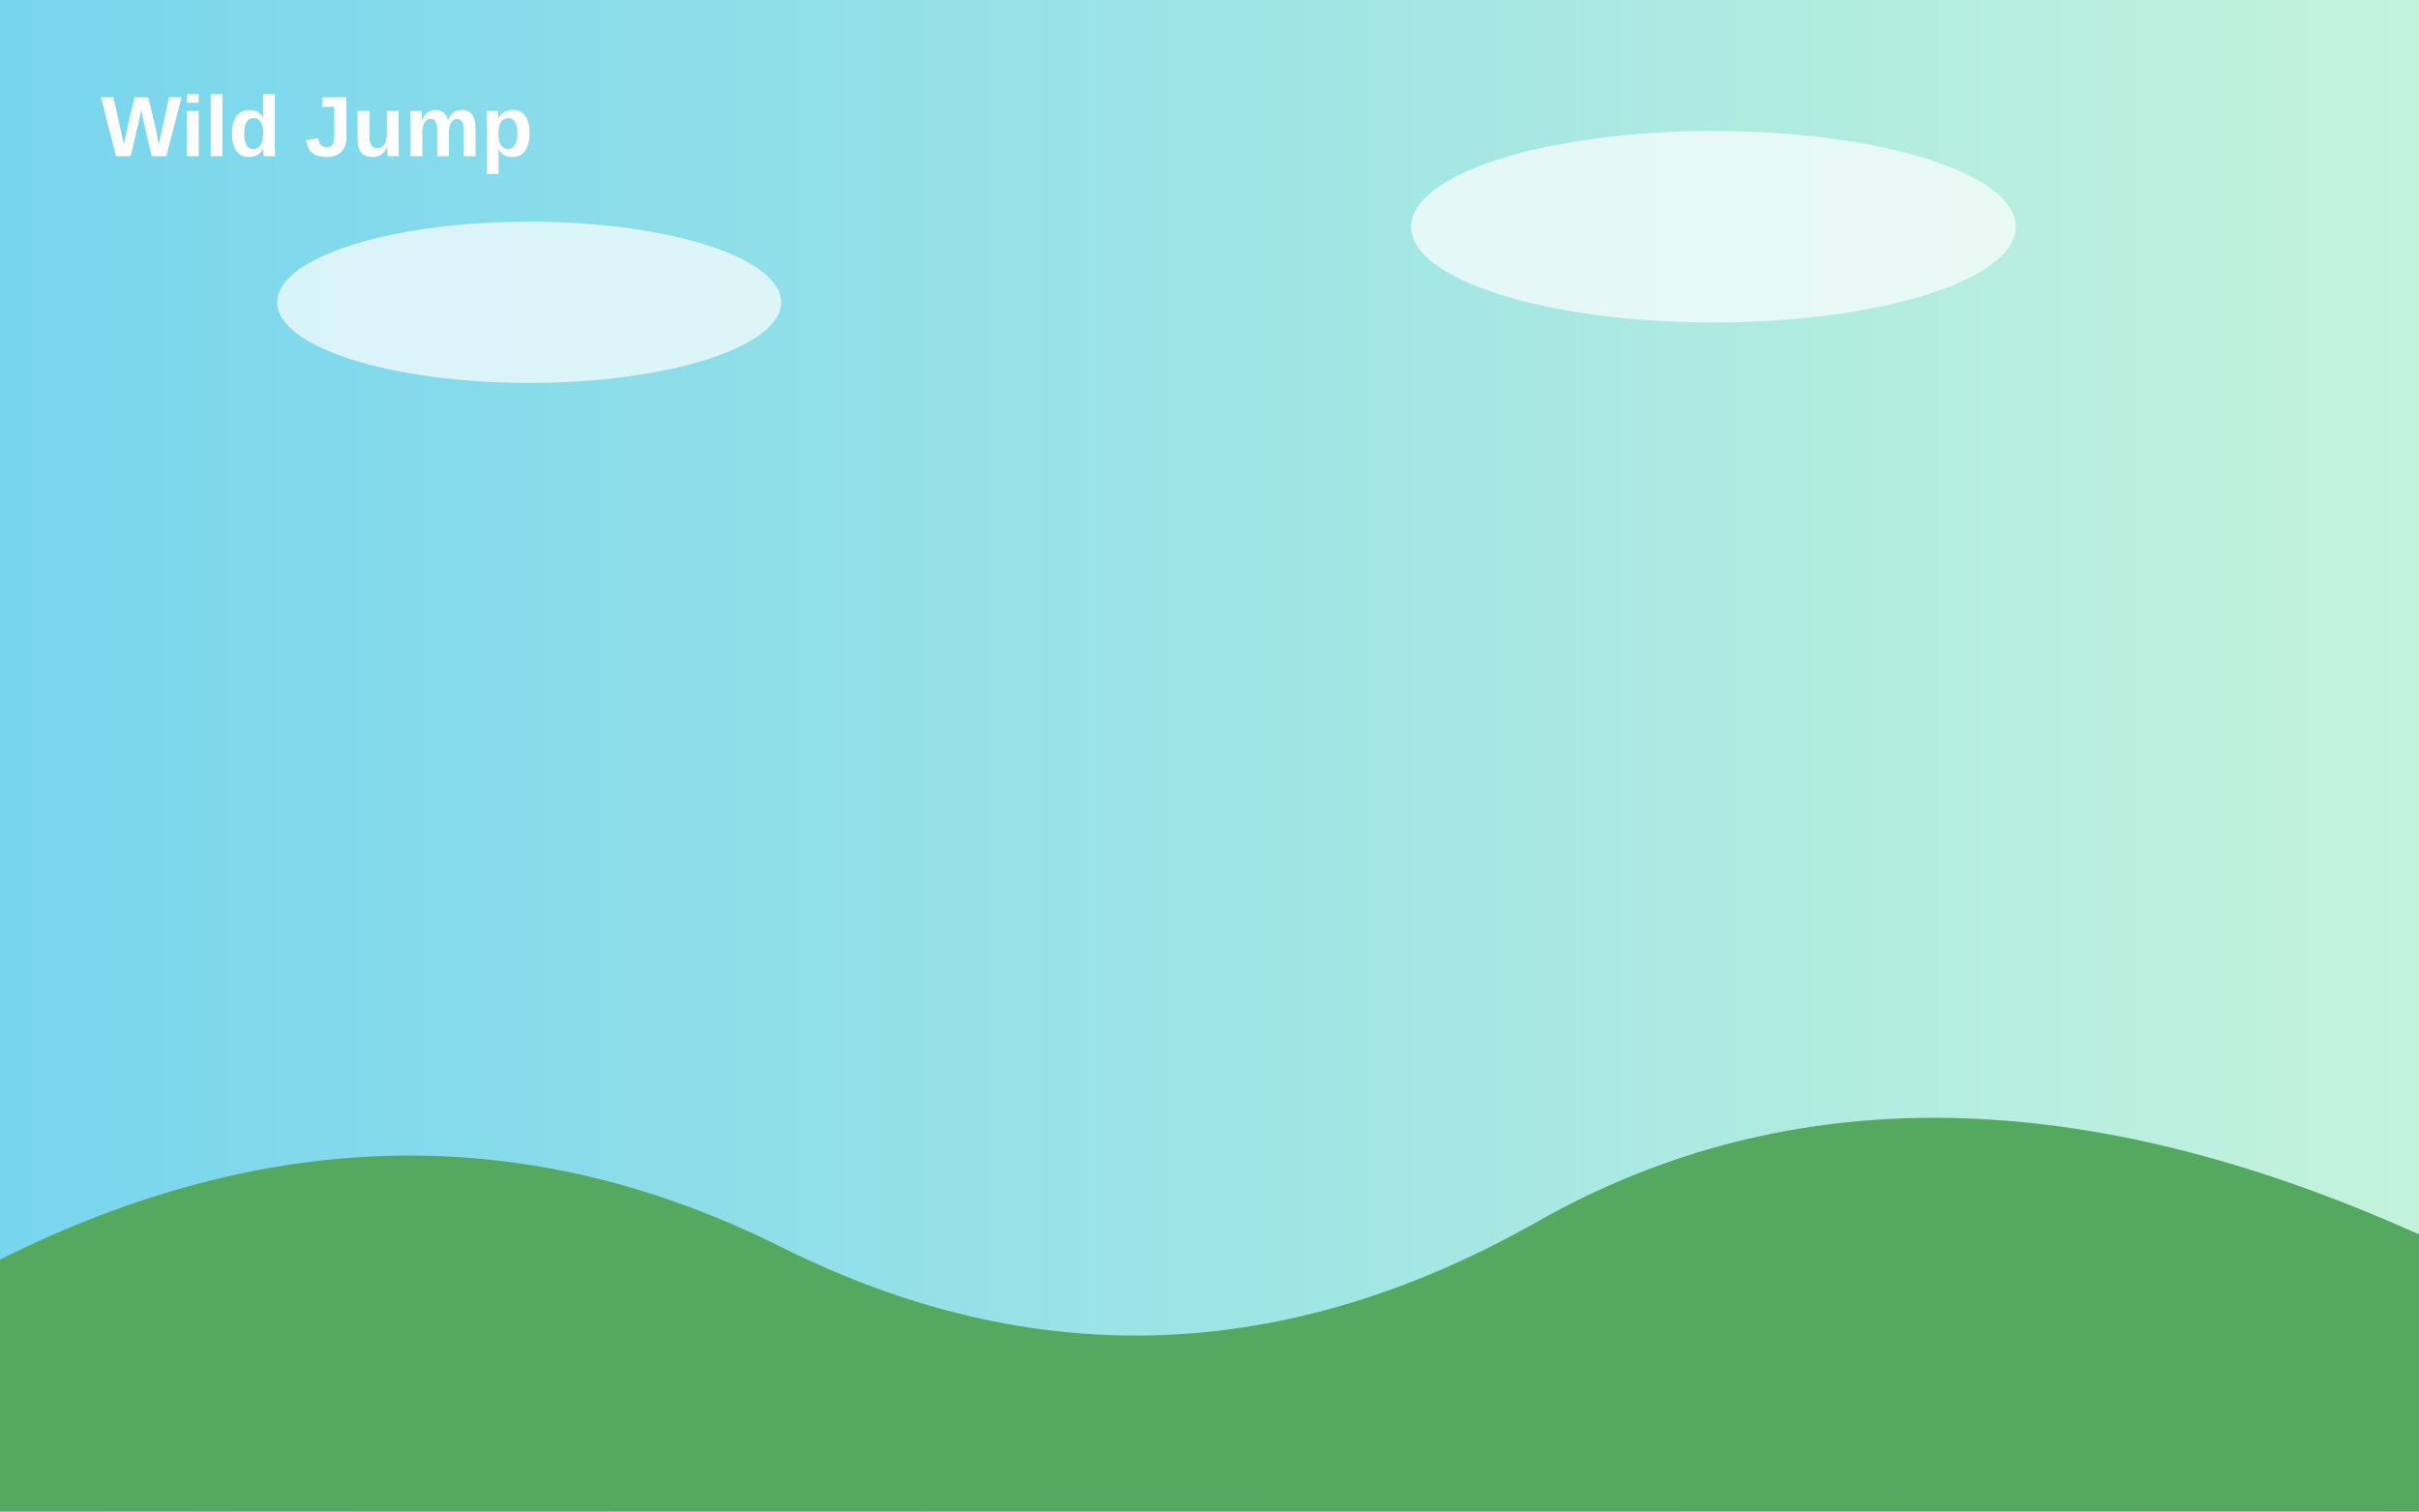
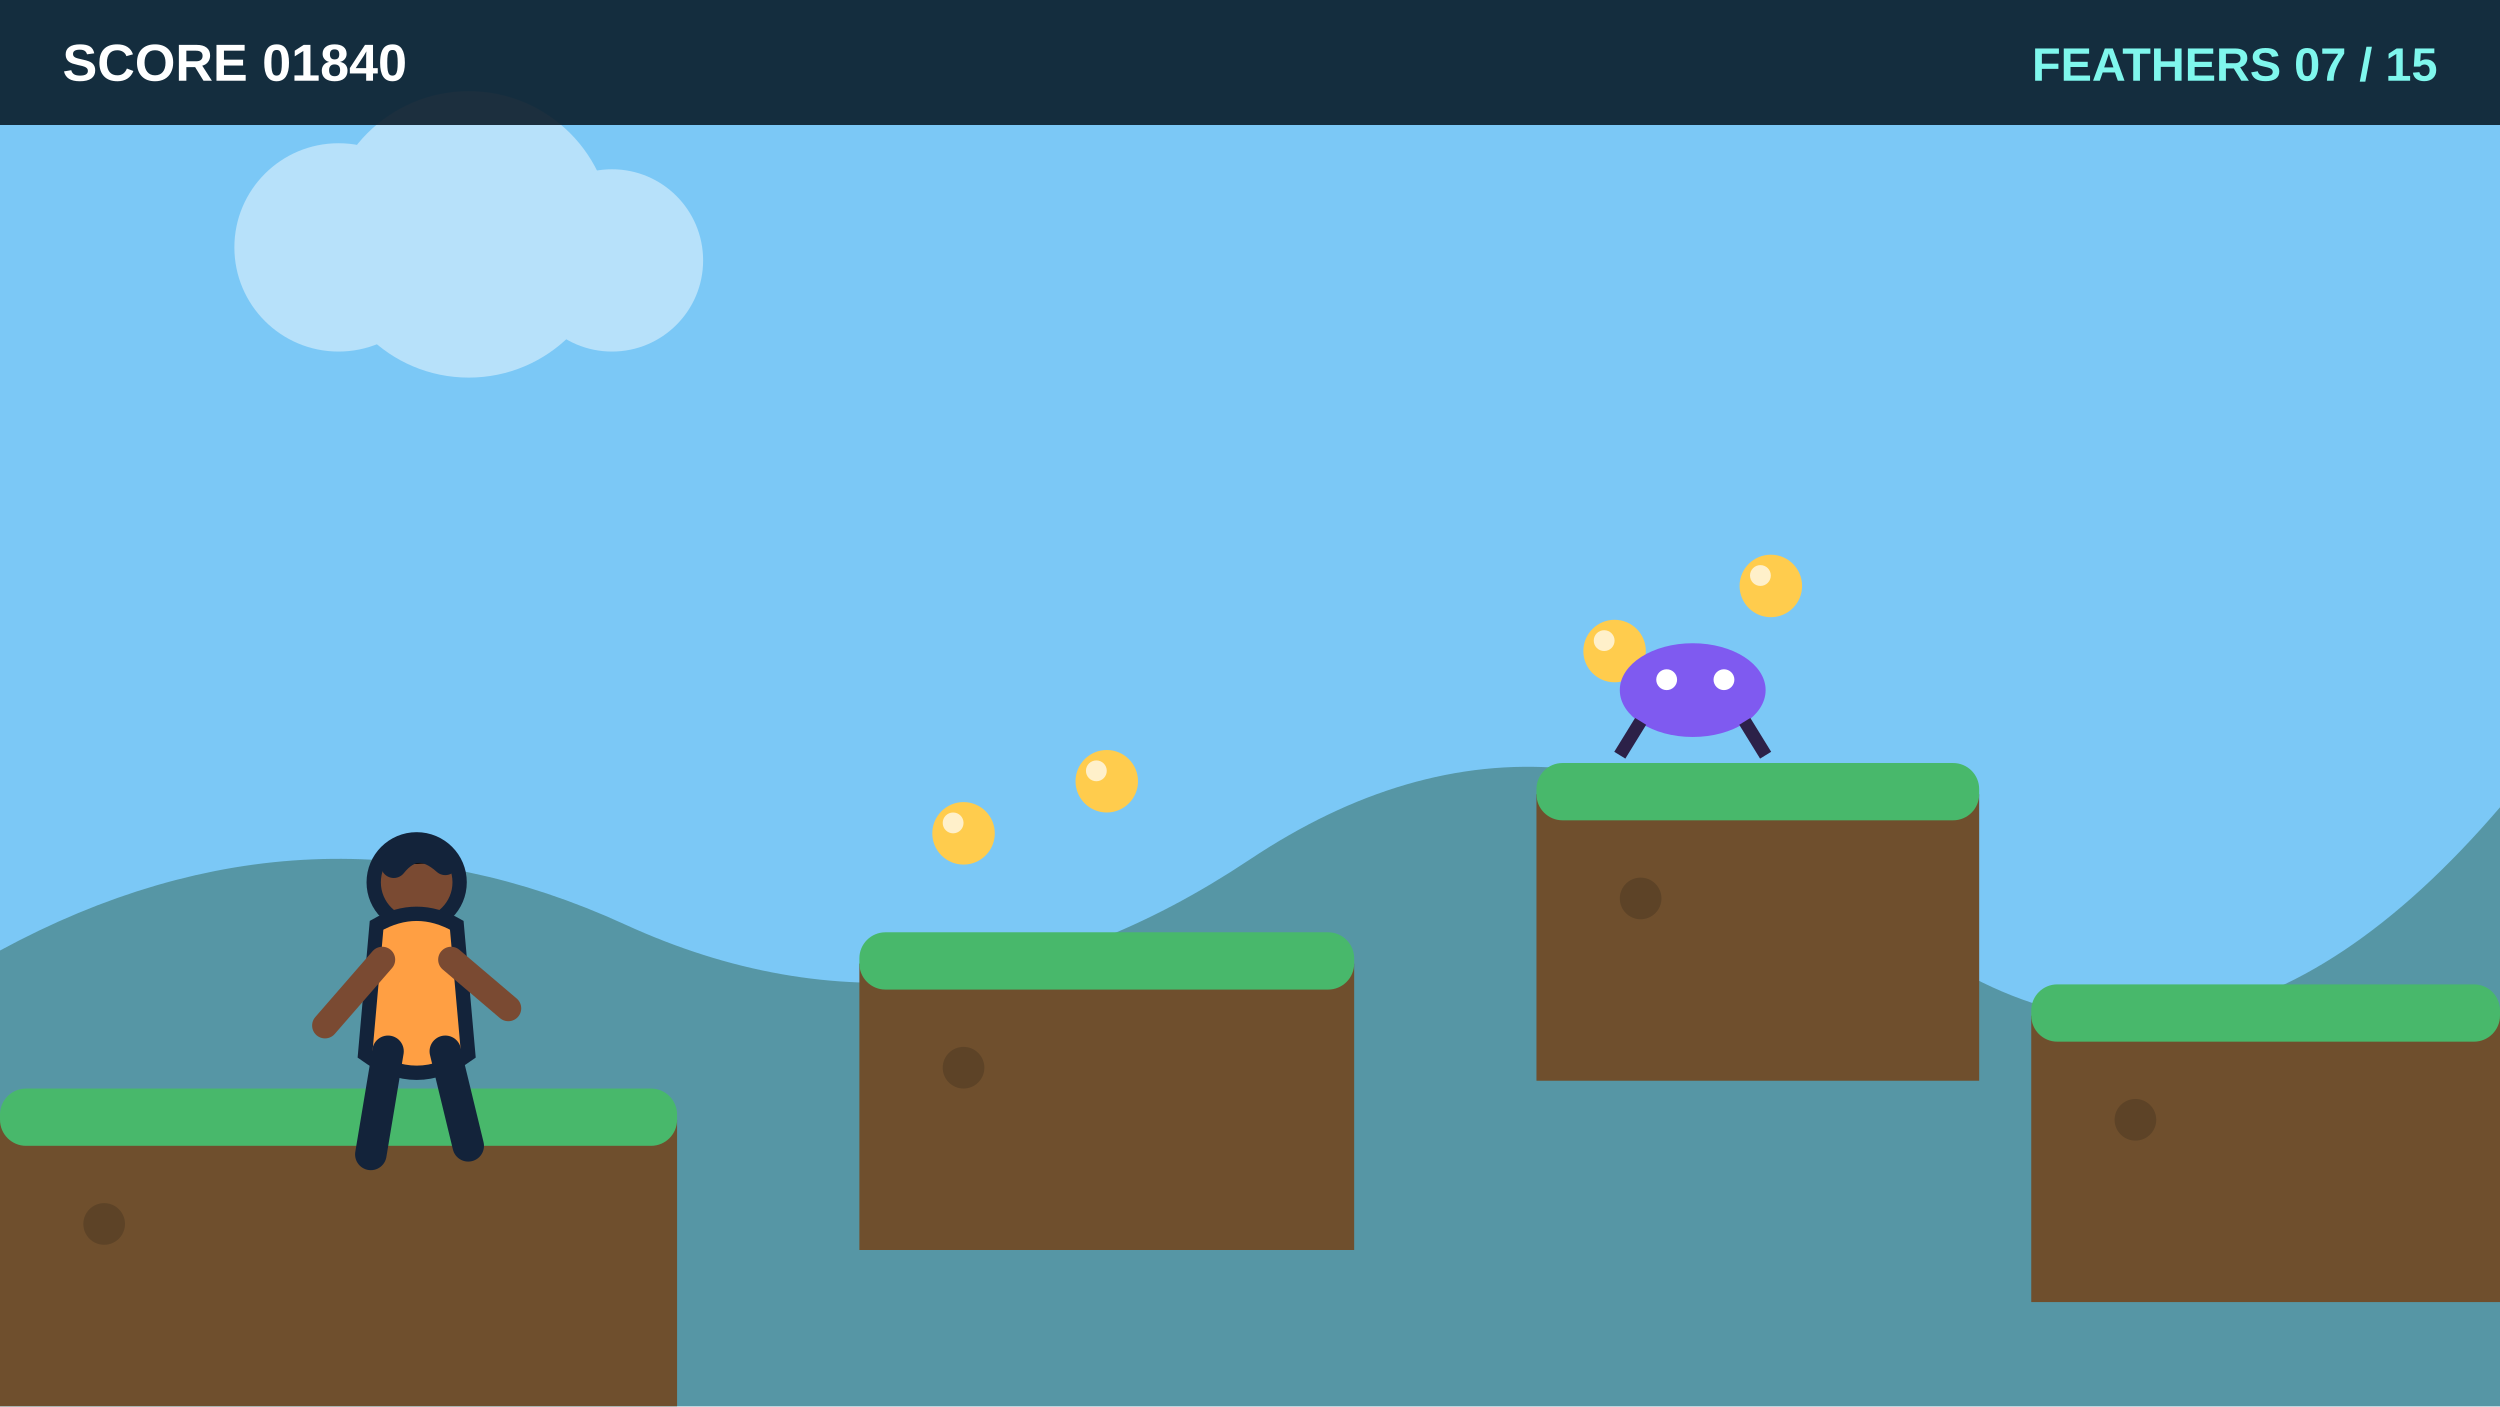
- <svg xmlns="http://www.w3.org/2000/svg" viewBox="0 0 960 600">
+ <svg xmlns="http://www.w3.org/2000/svg" width="960" height="540" viewBox="0 0 960 540">
  <defs>
-     <linearGradient id="g" x2="1">
-       <stop stop-color="#77d5ee" />
-       <stop offset="1" stop-color="#c4f3dc" />
+     <linearGradient id="sky" x2="0" y2="1">
+       <stop stop-color="#75d7ff" />
+       <stop offset="1" stop-color="#7967d8" />
    </linearGradient>
+     <filter id="glow">
+       <feGaussianBlur stdDeviation="7" result="b" />
+       <feMerge>
+         <feMergeNode in="b" />
+         <feMergeNode in="SourceGraphic" />
+       </feMerge>
+     </filter>
  </defs>
-   <rect width="960" height="600" fill="url(#g)" />
-   <g fill="#fff" opacity=".7">
-     <ellipse cx="210" cy="120" rx="100" ry="32" />
-     <ellipse cx="680" cy="90" rx="120" ry="38" />
+   <rect width="960" height="540" fill="#7bc8f6" />
+   <g opacity=".45" fill="#fff">
+     <circle cx="130" cy="95" r="40" />
+     <circle cx="180" cy="90" r="55" />
+     <circle cx="235" cy="100" r="35" />
  </g>
-   <path d="M0 500 Q160 420 310 495 T610 485 T960 490 V600 H0z" fill="#54a860" />
-   <text x="40" y="62" fill="#fff" font-size="34" font-weight="700" font-family="Arial">Wild Jump</text>
+   <path d="M0 365 Q120 300 240 355 T480 330 T720 350 T960 310 V540 H0Z" fill="#285943" opacity=".45" />
+   <rect x="0" y="430" width="260" height="110" fill="#6f4f2d" />
+   <rect x="0" y="418" width="260" height="22" rx="10" fill="#48b86b" />
+   <circle cx="40" cy="470" r="8" fill="#3b2d1c" opacity=".35" />
+   <rect x="330" y="370" width="190" height="110" fill="#6f4f2d" />
+   <rect x="330" y="358" width="190" height="22" rx="10" fill="#48b86b" />
+   <circle cx="370" cy="410" r="8" fill="#3b2d1c" opacity=".35" />
+   <rect x="590" y="305" width="170" height="110" fill="#6f4f2d" />
+   <rect x="590" y="293" width="170" height="22" rx="10" fill="#48b86b" />
+   <circle cx="630" cy="345" r="8" fill="#3b2d1c" opacity=".35" />
+   <rect x="780" y="390" width="180" height="110" fill="#6f4f2d" />
+   <rect x="780" y="378" width="180" height="22" rx="10" fill="#48b86b" />
+   <circle cx="820" cy="430" r="8" fill="#3b2d1c" opacity=".35" />
+   <circle cx="370" cy="320" r="12" fill="#ffcc4d" />
+   <circle cx="366" cy="316" r="4" fill="#fff" opacity=".7" />
+   <circle cx="425" cy="300" r="12" fill="#ffcc4d" />
+   <circle cx="421" cy="296" r="4" fill="#fff" opacity=".7" />
+   <circle cx="620" cy="250" r="12" fill="#ffcc4d" />
+   <circle cx="616" cy="246" r="4" fill="#fff" opacity=".7" />
+   <circle cx="680" cy="225" r="12" fill="#ffcc4d" />
+   <circle cx="676" cy="221" r="4" fill="#fff" opacity=".7" />
+   <g transform="translate(160 385) scale(1.1 1.1)">
+     <circle cx="0" cy="-42" r="15" fill="#7a4a32" stroke="#13233a" stroke-width="5" />
+     <path d="M-14 -27 Q0 -35 14 -27 L18 18 Q0 31 -18 18Z" fill="#ff9f43" stroke="#13233a" stroke-width="5" />
+     <path d="M-10 17 L-16 53 M10 17 L18 50" stroke="#13233a" stroke-width="11" stroke-linecap="round" />
+     <path d="M-12 -15 L-32 8 M12 -15 L32 2" stroke="#7a4a32" stroke-width="9" stroke-linecap="round" />
+     <path d="M-8 -48 Q0 -58 10 -49" stroke="#13233a" stroke-width="9" stroke-linecap="round" />
+   </g>
+   <g transform="translate(650 265)">
+     <ellipse rx="28" ry="18" fill="#7f5af0" />
+     <circle cx="-10" cy="-4" r="4" fill="#fff" />
+     <circle cx="12" cy="-4" r="4" fill="#fff" />
+     <path d="M-20 12L-28 25M20 12L28 25" stroke="#2c2148" stroke-width="5" />
+   </g>
+   <rect x="0" y="0" width="960" height="48" fill="#071825" opacity=".88" />
+   <text x="24" y="31" fill="white" font-family="Arial" font-weight="700" font-size="20">SCORE 01840</text>
+   <text x="936" y="31" fill="#7ff7ed" font-family="Arial" font-weight="700" font-size="18" text-anchor="end">FEATHERS 07 / 15</text>
</svg>
